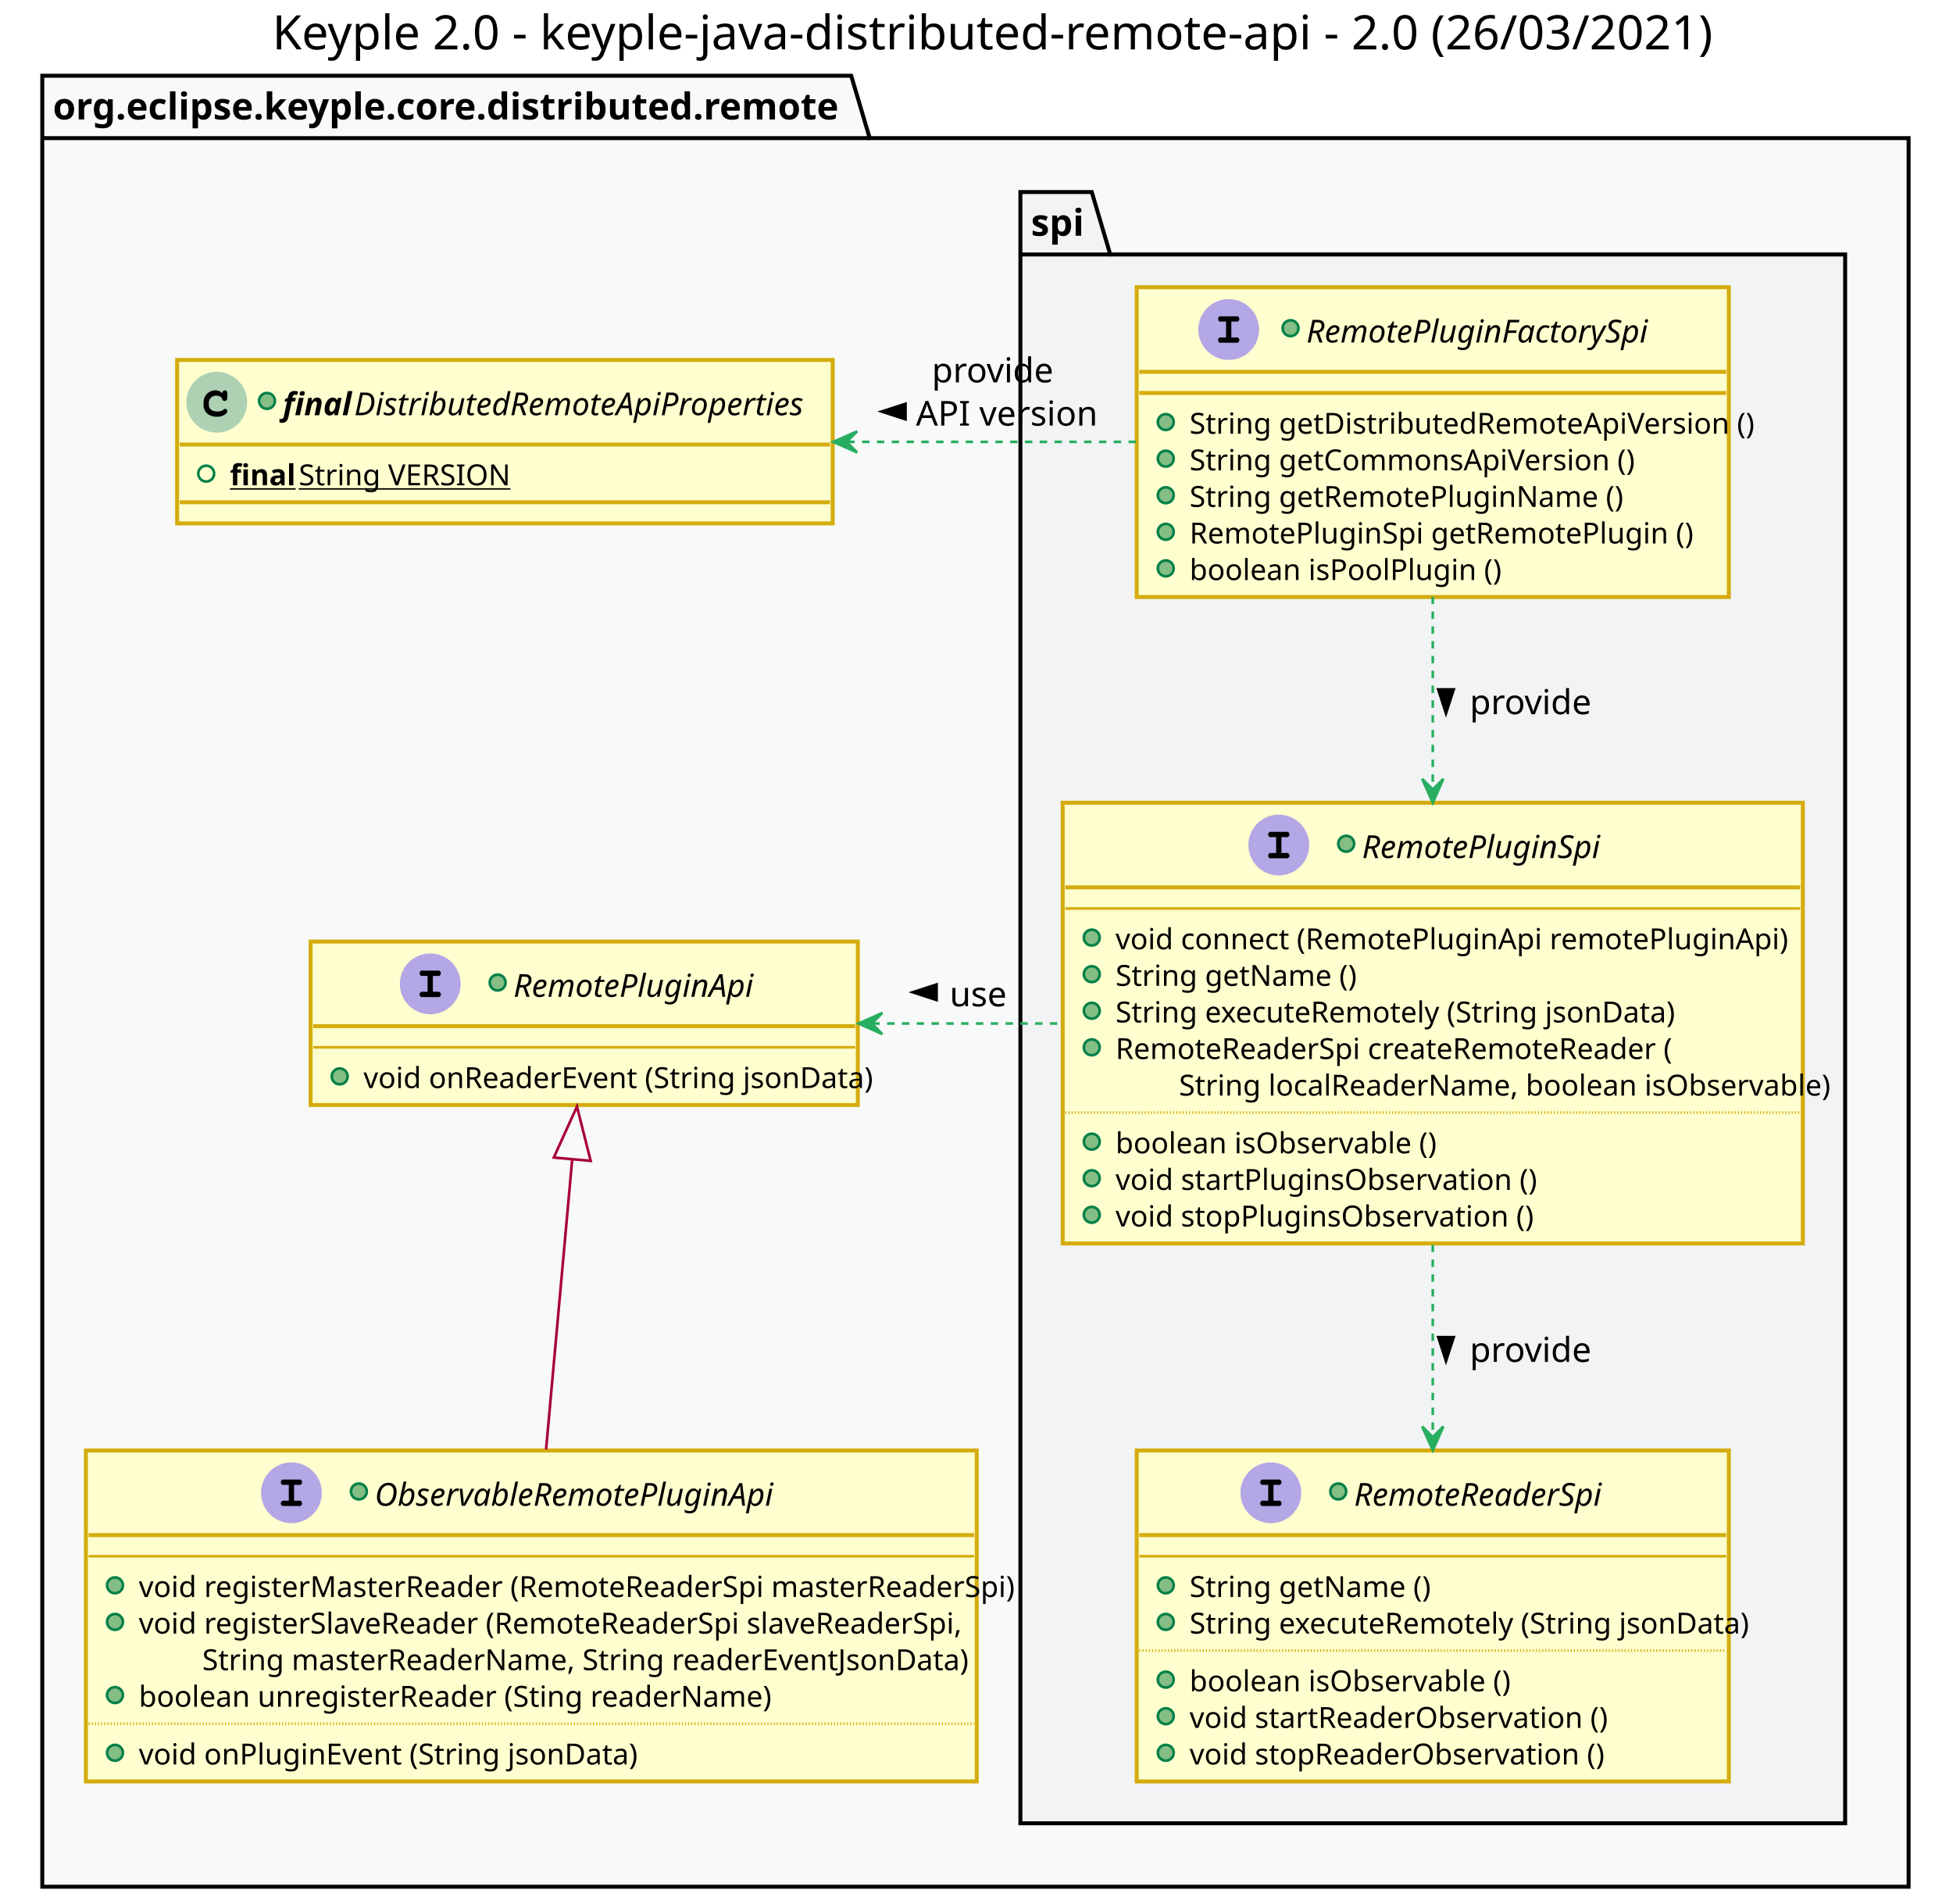
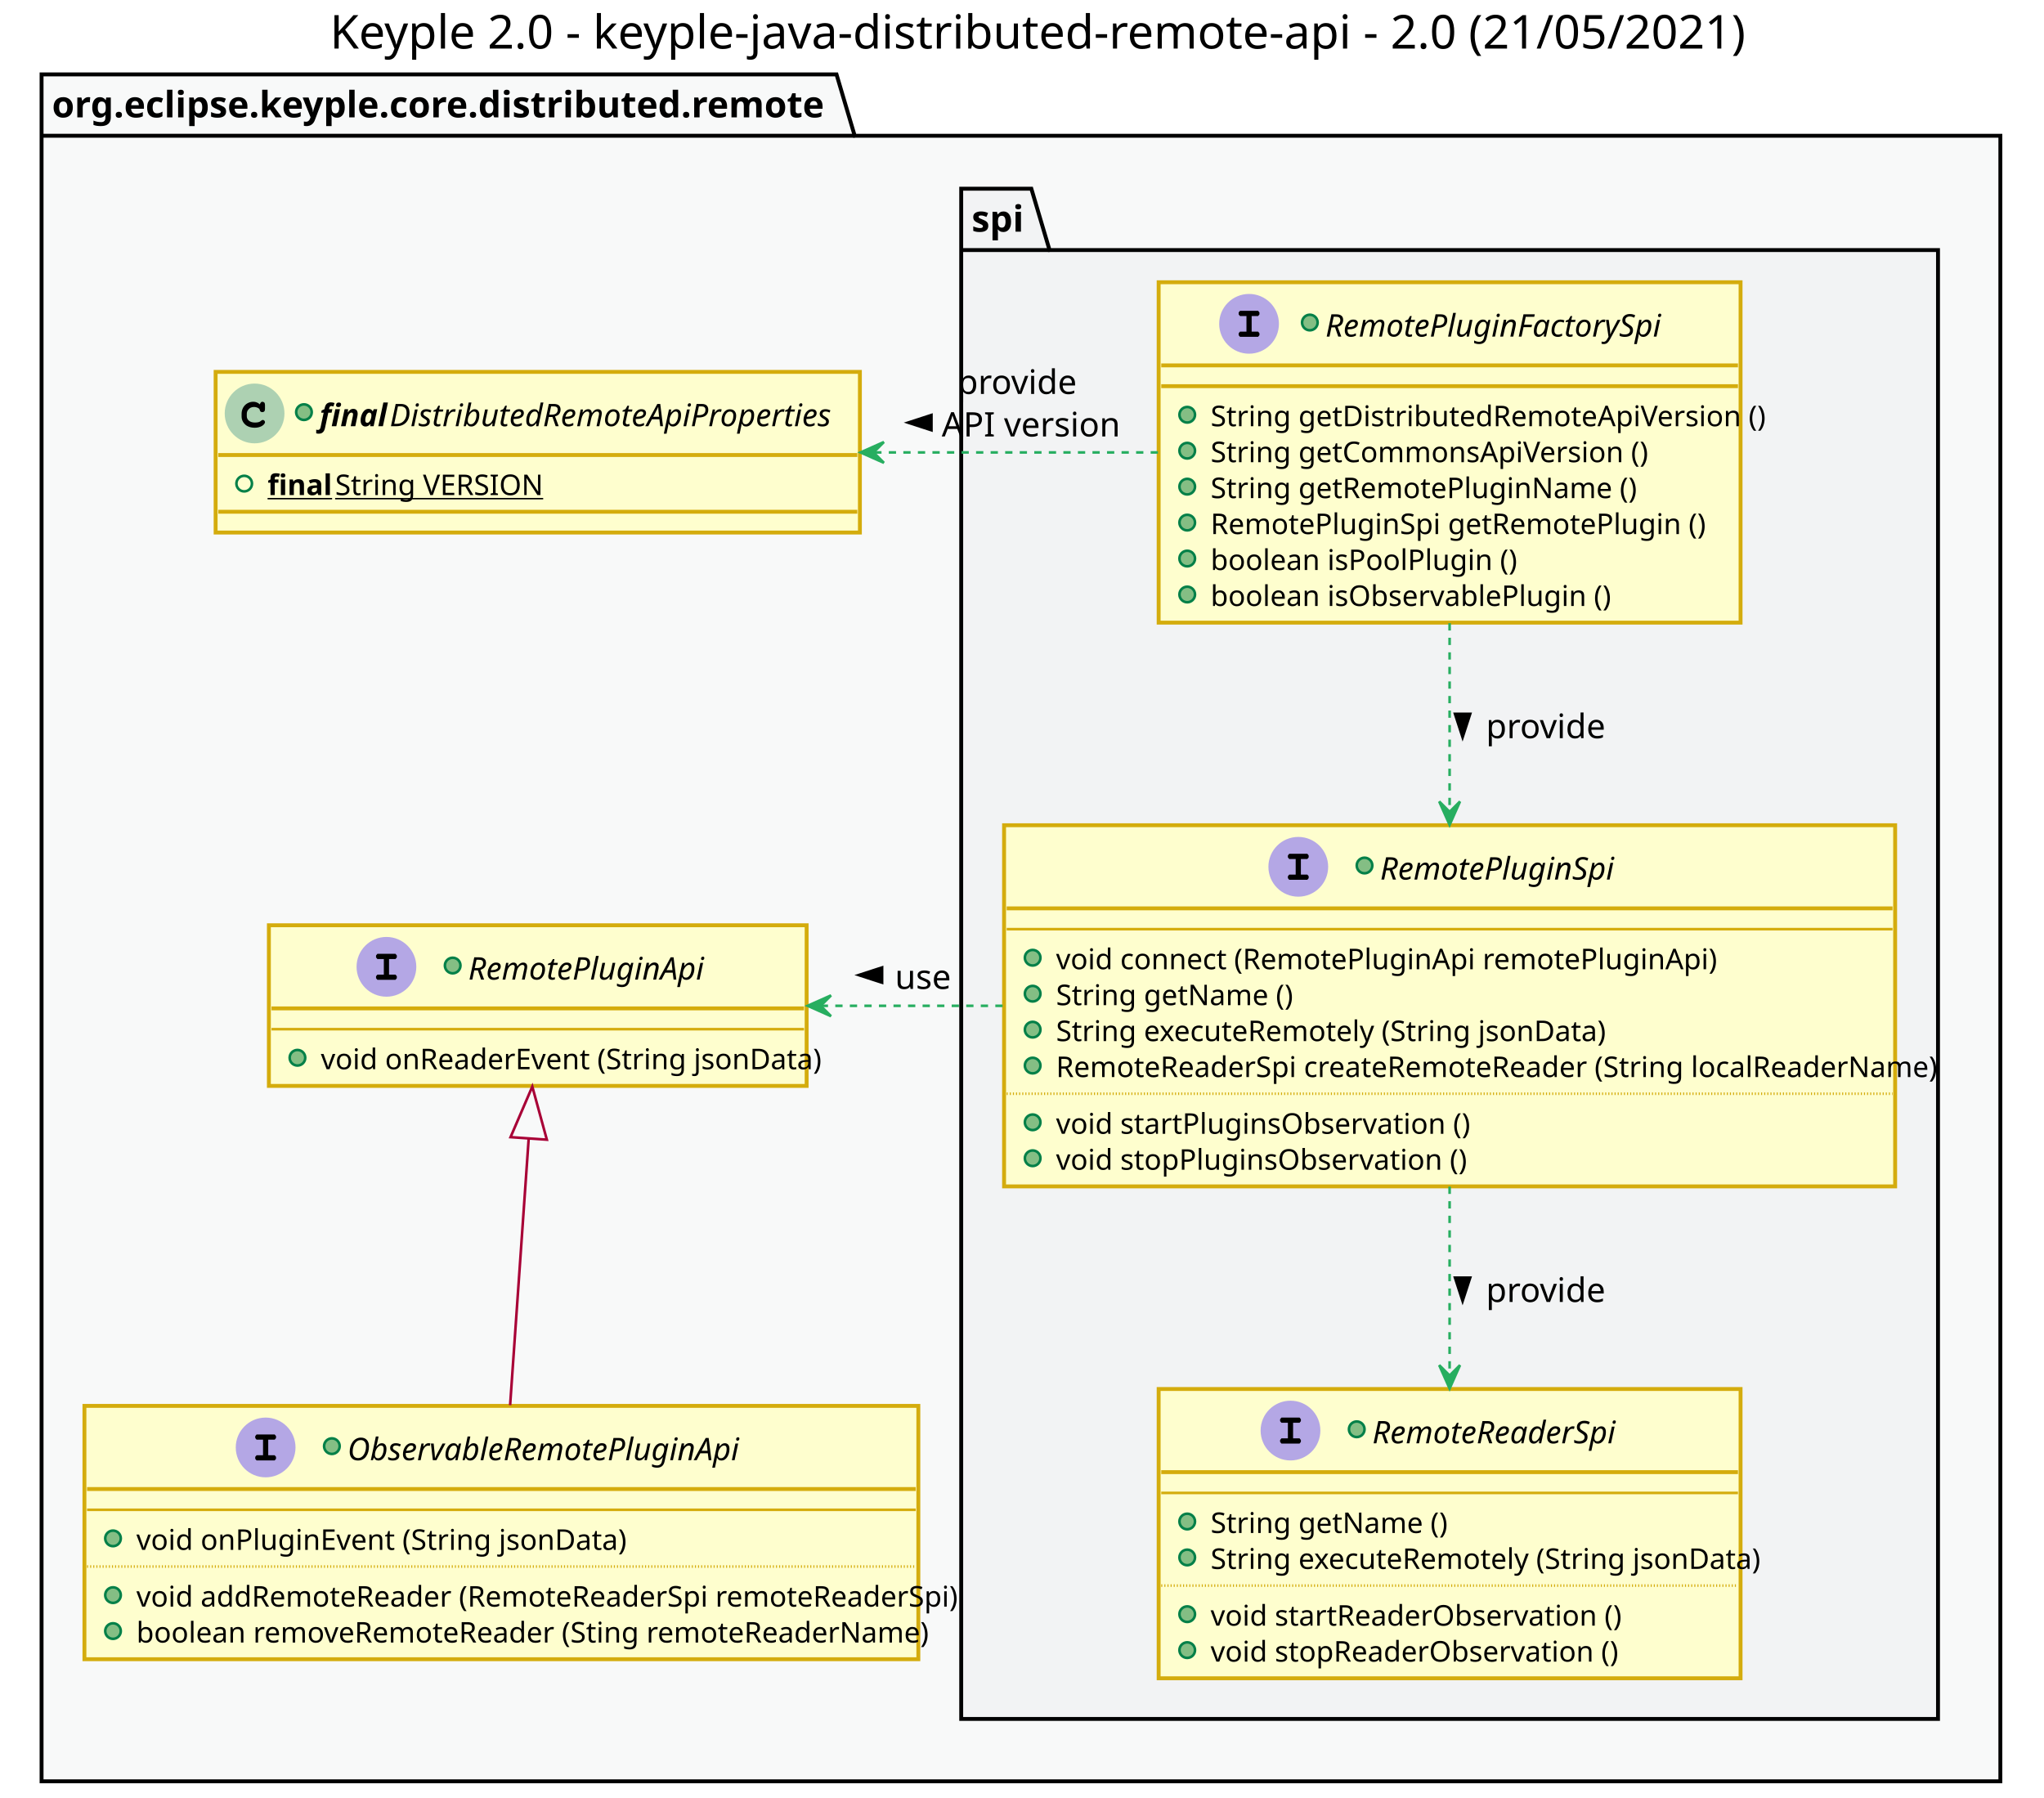
- <svg xmlns="http://www.w3.org/2000/svg" contentScriptType="application/ecmascript" contentStyleType="text/css" height="1800px" preserveAspectRatio="none" style="width:1847px;height:1800px;" version="1.1" viewBox="0 0 1847 1800" width="1847.5px" zoomAndPan="magnify">
+ <svg xmlns="http://www.w3.org/2000/svg" contentScriptType="application/ecmascript" contentStyleType="text/css" height="1730px" preserveAspectRatio="none" style="width:1967px;height:1730px;" version="1.1" viewBox="0 0 1967 1730" width="1967.5px" zoomAndPan="magnify">
  <defs />
  <g>
-     <text fill="#000000" font-family="sans-serif" font-size="45" lengthAdjust="spacing" textLength="1300" x="257.5" y="46.714">Keyple 2.0 - keyple-java-distributed-remote-api - 2.0 (26/03/2021)</text>
-     <polygon fill="#F8F9F9" points="40,71.602,805,71.602,822.5,130.625,1805,130.625,1805,1784.102,40,1784.102,40,71.602" style="stroke:#000000;stroke-width:3.75;" />
+     <text fill="#000000" font-family="sans-serif" font-size="45" lengthAdjust="spacing" textLength="1300" x="317.5" y="46.714">Keyple 2.0 - keyple-java-distributed-remote-api - 2.0 (21/05/2021)</text>
+     <polygon fill="#F8F9F9" points="40,71.602,805,71.602,822.5,130.625,1925,130.625,1925,1714.102,40,1714.102,40,71.602" style="stroke:#000000;stroke-width:3.75;" />
    <line style="stroke:#000000;stroke-width:3.75;" x1="40" x2="822.5" y1="130.625" y2="130.625" />
    <text fill="#000000" font-family="sans-serif" font-size="35" font-weight="bold" lengthAdjust="spacing" textLength="750" x="50" y="112.935">org.eclipse.keyple.core.distributed.remote</text>
-     <polygon fill="#F2F3F4" points="965,181.602,1032.5,181.602,1050,240.625,1745,240.625,1745,1724.102,965,1724.102,965,181.602" style="stroke:#000000;stroke-width:3.75;" />
-     <line style="stroke:#000000;stroke-width:3.75;" x1="965" x2="1050" y1="240.625" y2="240.625" />
-     <text fill="#000000" font-family="sans-serif" font-size="35" font-weight="bold" lengthAdjust="spacing" textLength="52.5" x="975" y="222.935">spi</text>
-     <rect codeLine="48" fill="#FEFECE" height="154.59" id="ApiProperties" style="stroke:#D4AC0D;stroke-width:3.75;" width="620" x="167.5" y="340.352" />
-     <ellipse cx="205" cy="380.352" fill="#ADD1B2" rx="27.5" ry="27.5" style="stroke:#ADD1B2;stroke-width:2.5;" />
-     <path d="M210,371.602 Q210.508,370.352 211.094,369.727 Q211.68,369.102 212.344,369.102 Q213.516,369.102 214.258,369.805 Q215,370.508 215,372.148 L215,376.055 Q215,377.695 214.297,378.398 Q213.594,379.102 212.5,379.102 Q211.523,379.102 210.898,378.672 Q210.273,378.242 210,377.109 Q209.883,376.328 209.453,375.898 Q208.672,375.078 207.266,374.609 Q205.859,374.102 204.453,374.102 Q202.695,374.102 201.211,374.805 Q199.766,375.508 198.633,377.07 Q197.5,378.633 197.5,380.781 L197.5,383.086 Q197.5,385.664 199.609,387.383 Q201.719,389.102 205.469,389.102 Q207.695,389.102 209.258,388.594 Q210.156,388.32 211.172,387.422 Q211.836,386.914 212.188,386.758 Q212.539,386.602 212.969,386.602 Q213.789,386.602 214.375,387.266 Q215,387.891 215,388.789 Q215,389.648 214.141,390.664 Q212.891,392.148 210.898,392.969 Q208.281,394.102 205.078,394.102 Q201.328,394.102 198.32,392.617 Q195.898,391.445 194.18,388.906 Q192.5,386.367 192.5,383.359 L192.5,380.625 Q192.5,377.5 193.984,374.766 Q195.508,372.031 198.125,370.586 Q200.781,369.102 203.75,369.102 Q205.547,369.102 207.109,369.727 Q208.672,370.352 210,371.602 Z " fill="#000000" />
-     <ellipse cx="252.5" cy="379.102" fill="#84BE84" rx="7.5" ry="7.5" style="stroke:#038048;stroke-width:2.5;" />
-     <text fill="#000000" font-family="sans-serif" font-size="30" font-style="italic" font-weight="bold" lengthAdjust="spacing" textLength="60" x="267.5" y="392.627">final</text>
-     <text fill="#000000" font-family="sans-serif" font-size="30" font-style="italic" lengthAdjust="spacing" textLength="445" x="335" y="392.627">DistributedRemoteApiProperties</text>
-     <line style="stroke:#D4AC0D;stroke-width:3.75;" x1="170" x2="785" y1="420.352" y2="420.352" />
-     <ellipse cx="195" cy="447.852" rx="7.5" ry="7.5" style="stroke:#038048;stroke-width:2.5;fill:none;" />
-     <text fill="#000000" font-family="sans-serif" font-size="27.5" font-weight="bold" lengthAdjust="spacing" text-decoration="underline" textLength="57.5" x="217.5" y="458.899">final</text>
-     <text fill="#000000" font-family="sans-serif" font-size="27.5" lengthAdjust="spacing" text-decoration="underline" textLength="190" x="282.5" y="458.899">String VERSION</text>
-     <line style="stroke:#D4AC0D;stroke-width:3.75;" x1="170" x2="785" y1="474.941" y2="474.941" />
-     <rect codeLine="51" fill="#FEFECE" height="154.59" id="RemotePluginApi" style="stroke:#D4AC0D;stroke-width:3.75;" width="517.5" x="293.75" y="890.352" />
-     <ellipse cx="406.875" cy="930.352" fill="#B4A7E5" rx="27.5" ry="27.5" style="stroke:#B4A7E5;stroke-width:2.5;" />
-     <path d="M409.375,922.852 L409.375,937.852 L414.375,937.852 L415.586,937.852 L416.875,939.414 L416.875,940.352 L416.875,941.289 L415.586,942.852 L414.375,942.852 L399.375,942.852 L398.164,942.852 L396.875,941.289 L396.875,940.352 L396.875,939.414 L398.164,937.852 L399.375,937.852 L404.375,937.852 L404.375,922.852 L399.375,922.852 L398.164,922.852 L396.875,921.289 L396.875,920.352 L396.875,919.414 L398.164,917.852 L399.375,917.852 L414.375,917.852 L415.586,917.852 L416.875,919.414 L416.875,920.352 L416.875,921.289 L415.586,922.852 L414.375,922.852 L409.375,922.852 Z " fill="#000000" />
-     <ellipse cx="470.625" cy="929.102" fill="#84BE84" rx="7.5" ry="7.5" style="stroke:#038048;stroke-width:2.5;" />
-     <text fill="#000000" font-family="sans-serif" font-size="30" font-style="italic" lengthAdjust="spacing" textLength="242.5" x="485.625" y="942.627">RemotePluginApi</text>
-     <line style="stroke:#D4AC0D;stroke-width:3.75;" x1="296.25" x2="808.75" y1="970.352" y2="970.352" />
-     <line style="stroke:#D4AC0D;stroke-width:2.5;" x1="296.25" x2="808.75" y1="990.352" y2="990.352" />
-     <ellipse cx="321.25" cy="1017.852" fill="#84BE84" rx="7.5" ry="7.5" style="stroke:#038048;stroke-width:2.5;" />
-     <text fill="#000000" font-family="sans-serif" font-size="27.5" lengthAdjust="spacing" textLength="452.5" x="343.75" y="1028.899">void onReaderEvent (String jsonData)</text>
-     <rect codeLine="55" fill="#FEFECE" height="312.949" id="ObservableRemotePluginApi" style="stroke:#D4AC0D;stroke-width:3.75;" width="842.5" x="81.25" y="1371.602" />
-     <ellipse cx="275.625" cy="1411.602" fill="#B4A7E5" rx="27.5" ry="27.5" style="stroke:#B4A7E5;stroke-width:2.5;" />
-     <path d="M278.125,1404.102 L278.125,1419.102 L283.125,1419.102 L284.336,1419.102 L285.625,1420.664 L285.625,1421.602 L285.625,1422.539 L284.336,1424.102 L283.125,1424.102 L268.125,1424.102 L266.914,1424.102 L265.625,1422.539 L265.625,1421.602 L265.625,1420.664 L266.914,1419.102 L268.125,1419.102 L273.125,1419.102 L273.125,1404.102 L268.125,1404.102 L266.914,1404.102 L265.625,1402.539 L265.625,1401.602 L265.625,1400.664 L266.914,1399.102 L268.125,1399.102 L283.125,1399.102 L284.336,1399.102 L285.625,1400.664 L285.625,1401.602 L285.625,1402.539 L284.336,1404.102 L283.125,1404.102 L278.125,1404.102 Z " fill="#000000" />
-     <ellipse cx="339.375" cy="1410.352" fill="#84BE84" rx="7.5" ry="7.5" style="stroke:#038048;stroke-width:2.5;" />
-     <text fill="#000000" font-family="sans-serif" font-size="30" font-style="italic" lengthAdjust="spacing" textLength="405" x="354.375" y="1423.877">ObservableRemotePluginApi</text>
-     <line style="stroke:#D4AC0D;stroke-width:3.75;" x1="83.75" x2="921.25" y1="1451.602" y2="1451.602" />
-     <line style="stroke:#D4AC0D;stroke-width:2.5;" x1="83.75" x2="921.25" y1="1471.602" y2="1471.602" />
-     <ellipse cx="108.75" cy="1499.102" fill="#84BE84" rx="7.5" ry="7.5" style="stroke:#038048;stroke-width:2.5;" />
-     <text fill="#000000" font-family="sans-serif" font-size="27.5" lengthAdjust="spacing" textLength="777.5" x="131.25" y="1510.149">void registerMasterReader (RemoteReaderSpi masterReaderSpi)</text>
-     <ellipse cx="108.75" cy="1533.691" fill="#84BE84" rx="7.5" ry="7.5" style="stroke:#038048;stroke-width:2.5;" />
-     <text fill="#000000" font-family="sans-serif" font-size="27.5" lengthAdjust="spacing" textLength="742.5" x="131.25" y="1544.739">void registerSlaveReader (RemoteReaderSpi slaveReaderSpi,</text>
-     <text fill="#000000" font-family="sans-serif" font-size="27.5" lengthAdjust="spacing" textLength="677.5" x="191.25" y="1579.329">String masterReaderName, String readerEventJsonData)</text>
-     <ellipse cx="108.75" cy="1602.871" fill="#84BE84" rx="7.5" ry="7.5" style="stroke:#038048;stroke-width:2.5;" />
-     <text fill="#000000" font-family="sans-serif" font-size="27.5" lengthAdjust="spacing" textLength="555" x="131.25" y="1613.918">boolean unregisterReader (Sting readerName)</text>
-     <line style="stroke:#D4AC0D;stroke-width:2.5;stroke-dasharray:1.0,2.0;" x1="83.75" x2="921.25" y1="1629.961" y2="1629.961" />
-     <ellipse cx="108.75" cy="1657.461" fill="#84BE84" rx="7.5" ry="7.5" style="stroke:#038048;stroke-width:2.5;" />
-     <text fill="#000000" font-family="sans-serif" font-size="27.5" lengthAdjust="spacing" textLength="435" x="131.25" y="1668.508">void onPluginEvent (String jsonData)</text>
-     <rect codeLine="65" fill="#FEFECE" height="292.949" id="RemotePluginFactorySpi" style="stroke:#D4AC0D;stroke-width:3.75;" width="560" x="1075" y="271.602" />
-     <ellipse cx="1162" cy="311.602" fill="#B4A7E5" rx="27.5" ry="27.5" style="stroke:#B4A7E5;stroke-width:2.5;" />
-     <path d="M1164.5,304.102 L1164.5,319.102 L1169.5,319.102 L1170.711,319.102 L1172,320.664 L1172,321.602 L1172,322.539 L1170.711,324.102 L1169.5,324.102 L1154.5,324.102 L1153.289,324.102 L1152,322.539 L1152,321.602 L1152,320.664 L1153.289,319.102 L1154.5,319.102 L1159.5,319.102 L1159.5,304.102 L1154.5,304.102 L1153.289,304.102 L1152,302.539 L1152,301.602 L1152,300.664 L1153.289,299.102 L1154.5,299.102 L1169.5,299.102 L1170.711,299.102 L1172,300.664 L1172,301.602 L1172,302.539 L1170.711,304.102 L1169.5,304.102 L1164.5,304.102 Z " fill="#000000" />
-     <ellipse cx="1220.5" cy="310.352" fill="#84BE84" rx="7.5" ry="7.5" style="stroke:#038048;stroke-width:2.5;" />
-     <text fill="#000000" font-family="sans-serif" font-size="30" font-style="italic" lengthAdjust="spacing" textLength="342.5" x="1235.5" y="323.877">RemotePluginFactorySpi</text>
-     <line style="stroke:#D4AC0D;stroke-width:3.75;" x1="1077.5" x2="1632.5" y1="351.602" y2="351.602" />
-     <line style="stroke:#D4AC0D;stroke-width:3.75;" x1="1077.5" x2="1632.5" y1="371.602" y2="371.602" />
-     <ellipse cx="1102.5" cy="399.102" fill="#84BE84" rx="7.5" ry="7.5" style="stroke:#038048;stroke-width:2.5;" />
-     <text fill="#000000" font-family="sans-serif" font-size="27.5" lengthAdjust="spacing" textLength="495" x="1125" y="410.149">String getDistributedRemoteApiVersion ()</text>
-     <ellipse cx="1102.5" cy="433.691" fill="#84BE84" rx="7.5" ry="7.5" style="stroke:#038048;stroke-width:2.5;" />
-     <text fill="#000000" font-family="sans-serif" font-size="27.5" lengthAdjust="spacing" textLength="395" x="1125" y="444.739">String getCommonsApiVersion ()</text>
-     <ellipse cx="1102.5" cy="468.281" fill="#84BE84" rx="7.5" ry="7.5" style="stroke:#038048;stroke-width:2.5;" />
-     <text fill="#000000" font-family="sans-serif" font-size="27.5" lengthAdjust="spacing" textLength="370" x="1125" y="479.329">String getRemotePluginName ()</text>
-     <ellipse cx="1102.5" cy="502.871" fill="#84BE84" rx="7.5" ry="7.5" style="stroke:#038048;stroke-width:2.5;" />
-     <text fill="#000000" font-family="sans-serif" font-size="27.5" lengthAdjust="spacing" textLength="430" x="1125" y="513.918">RemotePluginSpi getRemotePlugin ()</text>
-     <ellipse cx="1102.5" cy="537.461" fill="#84BE84" rx="7.5" ry="7.5" style="stroke:#038048;stroke-width:2.5;" />
-     <text fill="#000000" font-family="sans-serif" font-size="27.5" lengthAdjust="spacing" textLength="270" x="1125" y="548.508">boolean isPoolPlugin ()</text>
-     <rect codeLine="72" fill="#FEFECE" height="416.719" id="RemotePluginSpi" style="stroke:#D4AC0D;stroke-width:3.75;" width="700" x="1005" y="759.102" />
-     <ellipse cx="1209.375" cy="799.102" fill="#B4A7E5" rx="27.5" ry="27.5" style="stroke:#B4A7E5;stroke-width:2.5;" />
-     <path d="M1211.875,791.602 L1211.875,806.602 L1216.875,806.602 L1218.086,806.602 L1219.375,808.164 L1219.375,809.102 L1219.375,810.039 L1218.086,811.602 L1216.875,811.602 L1201.875,811.602 L1200.664,811.602 L1199.375,810.039 L1199.375,809.102 L1199.375,808.164 L1200.664,806.602 L1201.875,806.602 L1206.875,806.602 L1206.875,791.602 L1201.875,791.602 L1200.664,791.602 L1199.375,790.039 L1199.375,789.102 L1199.375,788.164 L1200.664,786.602 L1201.875,786.602 L1216.875,786.602 L1218.086,786.602 L1219.375,788.164 L1219.375,789.102 L1219.375,790.039 L1218.086,791.602 L1216.875,791.602 L1211.875,791.602 Z " fill="#000000" />
-     <ellipse cx="1273.125" cy="797.852" fill="#84BE84" rx="7.5" ry="7.5" style="stroke:#038048;stroke-width:2.5;" />
-     <text fill="#000000" font-family="sans-serif" font-size="30" font-style="italic" lengthAdjust="spacing" textLength="242.5" x="1288.125" y="811.377">RemotePluginSpi</text>
-     <line style="stroke:#D4AC0D;stroke-width:3.75;" x1="1007.5" x2="1702.5" y1="839.102" y2="839.102" />
-     <line style="stroke:#D4AC0D;stroke-width:2.5;" x1="1007.5" x2="1702.5" y1="859.102" y2="859.102" />
-     <ellipse cx="1032.5" cy="886.602" fill="#84BE84" rx="7.5" ry="7.5" style="stroke:#038048;stroke-width:2.5;" />
-     <text fill="#000000" font-family="sans-serif" font-size="27.5" lengthAdjust="spacing" textLength="582.5" x="1055" y="897.649">void connect (RemotePluginApi remotePluginApi)</text>
-     <ellipse cx="1032.5" cy="921.191" fill="#84BE84" rx="7.5" ry="7.5" style="stroke:#038048;stroke-width:2.5;" />
-     <text fill="#000000" font-family="sans-serif" font-size="27.5" lengthAdjust="spacing" textLength="210" x="1055" y="932.239">String getName ()</text>
-     <ellipse cx="1032.5" cy="955.781" fill="#84BE84" rx="7.5" ry="7.5" style="stroke:#038048;stroke-width:2.5;" />
-     <text fill="#000000" font-family="sans-serif" font-size="27.5" lengthAdjust="spacing" textLength="495" x="1055" y="966.829">String executeRemotely (String jsonData)</text>
-     <ellipse cx="1032.5" cy="990.371" fill="#84BE84" rx="7.5" ry="7.5" style="stroke:#038048;stroke-width:2.5;" />
-     <text fill="#000000" font-family="sans-serif" font-size="27.5" lengthAdjust="spacing" textLength="495" x="1055" y="1001.418">RemoteReaderSpi createRemoteReader (</text>
-     <text fill="#000000" font-family="sans-serif" font-size="27.5" lengthAdjust="spacing" textLength="575" x="1115" y="1036.008">String localReaderName, boolean isObservable)</text>
-     <line style="stroke:#D4AC0D;stroke-width:2.5;stroke-dasharray:1.0,2.0;" x1="1007.5" x2="1702.5" y1="1052.051" y2="1052.051" />
-     <ellipse cx="1032.5" cy="1079.551" fill="#84BE84" rx="7.5" ry="7.5" style="stroke:#038048;stroke-width:2.5;" />
-     <text fill="#000000" font-family="sans-serif" font-size="27.5" lengthAdjust="spacing" textLength="290" x="1055" y="1090.598">boolean isObservable ()</text>
-     <ellipse cx="1032.5" cy="1114.141" fill="#84BE84" rx="7.5" ry="7.5" style="stroke:#038048;stroke-width:2.5;" />
-     <text fill="#000000" font-family="sans-serif" font-size="27.5" lengthAdjust="spacing" textLength="372.5" x="1055" y="1125.188">void startPluginsObservation ()</text>
-     <ellipse cx="1032.5" cy="1148.73" fill="#84BE84" rx="7.5" ry="7.5" style="stroke:#038048;stroke-width:2.5;" />
-     <text fill="#000000" font-family="sans-serif" font-size="27.5" lengthAdjust="spacing" textLength="370" x="1055" y="1159.778">void stopPluginsObservation ()</text>
-     <rect codeLine="84" fill="#FEFECE" height="312.949" id="RemoteReaderSpi" style="stroke:#D4AC0D;stroke-width:3.75;" width="560" x="1075" y="1371.602" />
-     <ellipse cx="1201.875" cy="1411.602" fill="#B4A7E5" rx="27.5" ry="27.5" style="stroke:#B4A7E5;stroke-width:2.5;" />
-     <path d="M1204.375,1404.102 L1204.375,1419.102 L1209.375,1419.102 L1210.586,1419.102 L1211.875,1420.664 L1211.875,1421.602 L1211.875,1422.539 L1210.586,1424.102 L1209.375,1424.102 L1194.375,1424.102 L1193.164,1424.102 L1191.875,1422.539 L1191.875,1421.602 L1191.875,1420.664 L1193.164,1419.102 L1194.375,1419.102 L1199.375,1419.102 L1199.375,1404.102 L1194.375,1404.102 L1193.164,1404.102 L1191.875,1402.539 L1191.875,1401.602 L1191.875,1400.664 L1193.164,1399.102 L1194.375,1399.102 L1209.375,1399.102 L1210.586,1399.102 L1211.875,1400.664 L1211.875,1401.602 L1211.875,1402.539 L1210.586,1404.102 L1209.375,1404.102 L1204.375,1404.102 Z " fill="#000000" />
-     <ellipse cx="1265.625" cy="1410.352" fill="#84BE84" rx="7.5" ry="7.5" style="stroke:#038048;stroke-width:2.5;" />
-     <text fill="#000000" font-family="sans-serif" font-size="30" font-style="italic" lengthAdjust="spacing" textLength="257.5" x="1280.625" y="1423.877">RemoteReaderSpi</text>
-     <line style="stroke:#D4AC0D;stroke-width:3.75;" x1="1077.5" x2="1632.5" y1="1451.602" y2="1451.602" />
-     <line style="stroke:#D4AC0D;stroke-width:2.5;" x1="1077.5" x2="1632.5" y1="1471.602" y2="1471.602" />
-     <ellipse cx="1102.5" cy="1499.102" fill="#84BE84" rx="7.5" ry="7.5" style="stroke:#038048;stroke-width:2.5;" />
-     <text fill="#000000" font-family="sans-serif" font-size="27.5" lengthAdjust="spacing" textLength="210" x="1125" y="1510.149">String getName ()</text>
-     <ellipse cx="1102.5" cy="1533.691" fill="#84BE84" rx="7.5" ry="7.5" style="stroke:#038048;stroke-width:2.5;" />
-     <text fill="#000000" font-family="sans-serif" font-size="27.5" lengthAdjust="spacing" textLength="495" x="1125" y="1544.739">String executeRemotely (String jsonData)</text>
-     <line style="stroke:#D4AC0D;stroke-width:2.5;stroke-dasharray:1.0,2.0;" x1="1077.5" x2="1632.5" y1="1560.781" y2="1560.781" />
-     <ellipse cx="1102.5" cy="1588.281" fill="#84BE84" rx="7.5" ry="7.5" style="stroke:#038048;stroke-width:2.5;" />
-     <text fill="#000000" font-family="sans-serif" font-size="27.5" lengthAdjust="spacing" textLength="290" x="1125" y="1599.329">boolean isObservable ()</text>
-     <ellipse cx="1102.5" cy="1622.871" fill="#84BE84" rx="7.5" ry="7.5" style="stroke:#038048;stroke-width:2.5;" />
-     <text fill="#000000" font-family="sans-serif" font-size="27.5" lengthAdjust="spacing" textLength="375" x="1125" y="1633.918">void startReaderObservation ()</text>
-     <ellipse cx="1102.5" cy="1657.461" fill="#84BE84" rx="7.5" ry="7.5" style="stroke:#038048;stroke-width:2.5;" />
-     <text fill="#000000" font-family="sans-serif" font-size="27.5" lengthAdjust="spacing" textLength="372.5" x="1125" y="1668.508">void stopReaderObservation ()</text>
-     <path d="M541.097,1096.927 C533.773,1178.219 524.212,1284.349 516.438,1370.639 " fill="none" id="RemotePluginApi-backto-ObservableRemotePluginApi" style="stroke:#A80036;stroke-width:2.5;" />
-     <polygon fill="none" points="523.737,1094.587,545.653,1046.359,558.595,1097.727,523.737,1094.587" style="stroke:#A80036;stroke-width:2.5;" />
-     <path codeLine="98" d="M801.3,417.852 C891.07,417.852 987.745,417.852 1074.797,417.852 " fill="none" id="ApiProperties-backto-RemotePluginFactorySpi" style="stroke:#27AE60;stroke-width:2.5;stroke-dasharray:7.0,7.0;" />
-     <polygon fill="#27AE60" points="788.107,417.852,810.607,427.852,800.607,417.852,810.607,407.852,788.107,417.852" style="stroke:#27AE60;stroke-width:2.5;" />
-     <text fill="#000000" font-family="sans-serif" font-size="32.5" lengthAdjust="spacing" textLength="100" x="881.25" y="361.589">provide</text>
-     <polygon fill="#000000" points="833.75,389.17,856.363,396.517,856.363,381.823,833.75,389.17" style="stroke:#000000;stroke-width:2.5;" />
-     <text fill="#000000" font-family="sans-serif" font-size="32.5" lengthAdjust="spacing" textLength="162.5" x="866.25" y="402.468">API version</text>
-     <path codeLine="99" d="M1355,564.257 C1355,619.904 1355,684.832 1355,746.037 " fill="none" id="RemotePluginFactorySpi-to-RemotePluginSpi" style="stroke:#27AE60;stroke-width:2.5;stroke-dasharray:7.0,7.0;" />
-     <polygon fill="#27AE60" points="1355,759.037,1365,736.537,1355,746.537,1345,736.537,1355,759.037" style="stroke:#27AE60;stroke-width:2.5;" />
-     <polygon fill="#000000" points="1367.5,674.541,1374.847,651.928,1360.153,651.928,1367.5,674.541" style="stroke:#000000;stroke-width:2.5;" />
-     <text fill="#000000" font-family="sans-serif" font-size="32.5" lengthAdjust="spacing" textLength="100" x="1390" y="675.339">provide</text>
-     <path codeLine="101" d="M1355,1177.014 C1355,1236.897 1355,1301.497 1355,1358.609 " fill="none" id="RemotePluginSpi-to-RemoteReaderSpi" style="stroke:#27AE60;stroke-width:2.5;stroke-dasharray:7.0,7.0;" />
-     <polygon fill="#27AE60" points="1355,1371.432,1365,1348.932,1355,1358.932,1345,1348.932,1355,1371.432" style="stroke:#27AE60;stroke-width:2.5;" />
-     <polygon fill="#000000" points="1367.5,1287.041,1374.847,1264.428,1360.153,1264.428,1367.5,1287.041" style="stroke:#000000;stroke-width:2.5;" />
-     <text fill="#000000" font-family="sans-serif" font-size="32.5" lengthAdjust="spacing" textLength="100" x="1390" y="1287.839">provide</text>
-     <path codeLine="102" d="M824.957,967.852 C882.638,967.852 944.29,967.852 1004.403,967.852 " fill="none" id="RemotePluginApi-backto-RemotePluginSpi" style="stroke:#27AE60;stroke-width:2.5;stroke-dasharray:7.0,7.0;" />
-     <polygon fill="#27AE60" points="811.94,967.852,834.44,977.852,824.44,967.852,834.44,957.852,811.94,967.852" style="stroke:#27AE60;stroke-width:2.5;" />
-     <polygon fill="#000000" points="863.125,938.291,885.738,945.638,885.738,930.944,863.125,938.291" style="stroke:#000000;stroke-width:2.5;" />
-     <text fill="#000000" font-family="sans-serif" font-size="32.5" lengthAdjust="spacing" textLength="52.5" x="898.125" y="951.589">use</text>
+     <polygon fill="#F2F3F4" points="925,181.602,992.5,181.602,1010,240.625,1865,240.625,1865,1654.102,925,1654.102,925,181.602" style="stroke:#000000;stroke-width:3.75;" />
+     <line style="stroke:#000000;stroke-width:3.75;" x1="925" x2="1010" y1="240.625" y2="240.625" />
+     <text fill="#000000" font-family="sans-serif" font-size="35" font-weight="bold" lengthAdjust="spacing" textLength="52.5" x="935" y="222.935">spi</text>
+     <rect codeLine="48" fill="#FEFECE" height="154.59" id="ApiProperties" style="stroke:#D4AC0D;stroke-width:3.75;" width="620" x="207.5" y="357.852" />
+     <ellipse cx="245" cy="397.852" fill="#ADD1B2" rx="27.5" ry="27.5" style="stroke:#ADD1B2;stroke-width:2.5;" />
+     <path d="M250,389.102 Q250.508,387.852 251.094,387.227 Q251.68,386.602 252.344,386.602 Q253.516,386.602 254.258,387.305 Q255,388.008 255,389.648 L255,393.555 Q255,395.195 254.297,395.898 Q253.594,396.602 252.5,396.602 Q251.523,396.602 250.898,396.172 Q250.273,395.742 250,394.609 Q249.883,393.828 249.453,393.398 Q248.672,392.578 247.266,392.109 Q245.859,391.602 244.453,391.602 Q242.695,391.602 241.211,392.305 Q239.766,393.008 238.633,394.57 Q237.5,396.133 237.5,398.281 L237.5,400.586 Q237.5,403.164 239.609,404.883 Q241.719,406.602 245.469,406.602 Q247.695,406.602 249.258,406.094 Q250.156,405.82 251.172,404.922 Q251.836,404.414 252.188,404.258 Q252.539,404.102 252.969,404.102 Q253.789,404.102 254.375,404.766 Q255,405.391 255,406.289 Q255,407.148 254.141,408.164 Q252.891,409.648 250.898,410.469 Q248.281,411.602 245.078,411.602 Q241.328,411.602 238.32,410.117 Q235.898,408.945 234.18,406.406 Q232.5,403.867 232.5,400.859 L232.5,398.125 Q232.5,395 233.984,392.266 Q235.508,389.531 238.125,388.086 Q240.781,386.602 243.75,386.602 Q245.547,386.602 247.109,387.227 Q248.672,387.852 250,389.102 Z " fill="#000000" />
+     <ellipse cx="292.5" cy="396.602" fill="#84BE84" rx="7.5" ry="7.5" style="stroke:#038048;stroke-width:2.5;" />
+     <text fill="#000000" font-family="sans-serif" font-size="30" font-style="italic" font-weight="bold" lengthAdjust="spacing" textLength="60" x="307.5" y="410.127">final</text>
+     <text fill="#000000" font-family="sans-serif" font-size="30" font-style="italic" lengthAdjust="spacing" textLength="445" x="375" y="410.127">DistributedRemoteApiProperties</text>
+     <line style="stroke:#D4AC0D;stroke-width:3.75;" x1="210" x2="825" y1="437.852" y2="437.852" />
+     <ellipse cx="235" cy="465.352" rx="7.5" ry="7.5" style="stroke:#038048;stroke-width:2.5;fill:none;" />
+     <text fill="#000000" font-family="sans-serif" font-size="27.5" font-weight="bold" lengthAdjust="spacing" text-decoration="underline" textLength="57.5" x="257.5" y="476.399">final</text>
+     <text fill="#000000" font-family="sans-serif" font-size="27.5" lengthAdjust="spacing" text-decoration="underline" textLength="190" x="322.5" y="476.399">String VERSION</text>
+     <line style="stroke:#D4AC0D;stroke-width:3.75;" x1="210" x2="825" y1="492.441" y2="492.441" />
+     <rect codeLine="51" fill="#FEFECE" height="154.59" id="RemotePluginApi" style="stroke:#D4AC0D;stroke-width:3.75;" width="517.5" x="258.75" y="890.352" />
+     <ellipse cx="371.875" cy="930.352" fill="#B4A7E5" rx="27.5" ry="27.5" style="stroke:#B4A7E5;stroke-width:2.5;" />
+     <path d="M374.375,922.852 L374.375,937.852 L379.375,937.852 L380.586,937.852 L381.875,939.414 L381.875,940.352 L381.875,941.289 L380.586,942.852 L379.375,942.852 L364.375,942.852 L363.164,942.852 L361.875,941.289 L361.875,940.352 L361.875,939.414 L363.164,937.852 L364.375,937.852 L369.375,937.852 L369.375,922.852 L364.375,922.852 L363.164,922.852 L361.875,921.289 L361.875,920.352 L361.875,919.414 L363.164,917.852 L364.375,917.852 L379.375,917.852 L380.586,917.852 L381.875,919.414 L381.875,920.352 L381.875,921.289 L380.586,922.852 L379.375,922.852 L374.375,922.852 Z " fill="#000000" />
+     <ellipse cx="435.625" cy="929.102" fill="#84BE84" rx="7.5" ry="7.5" style="stroke:#038048;stroke-width:2.5;" />
+     <text fill="#000000" font-family="sans-serif" font-size="30" font-style="italic" lengthAdjust="spacing" textLength="242.5" x="450.625" y="942.627">RemotePluginApi</text>
+     <line style="stroke:#D4AC0D;stroke-width:3.75;" x1="261.25" x2="773.75" y1="970.352" y2="970.352" />
+     <line style="stroke:#D4AC0D;stroke-width:2.5;" x1="261.25" x2="773.75" y1="990.352" y2="990.352" />
+     <ellipse cx="286.25" cy="1017.852" fill="#84BE84" rx="7.5" ry="7.5" style="stroke:#038048;stroke-width:2.5;" />
+     <text fill="#000000" font-family="sans-serif" font-size="27.5" lengthAdjust="spacing" textLength="452.5" x="308.75" y="1028.899">void onReaderEvent (String jsonData)</text>
+     <rect codeLine="55" fill="#FEFECE" height="243.769" id="ObservableRemotePluginApi" style="stroke:#D4AC0D;stroke-width:3.75;" width="802.5" x="81.25" y="1352.852" />
+     <ellipse cx="255.625" cy="1392.852" fill="#B4A7E5" rx="27.5" ry="27.5" style="stroke:#B4A7E5;stroke-width:2.5;" />
+     <path d="M258.125,1385.352 L258.125,1400.352 L263.125,1400.352 L264.336,1400.352 L265.625,1401.914 L265.625,1402.852 L265.625,1403.789 L264.336,1405.352 L263.125,1405.352 L248.125,1405.352 L246.914,1405.352 L245.625,1403.789 L245.625,1402.852 L245.625,1401.914 L246.914,1400.352 L248.125,1400.352 L253.125,1400.352 L253.125,1385.352 L248.125,1385.352 L246.914,1385.352 L245.625,1383.789 L245.625,1382.852 L245.625,1381.914 L246.914,1380.352 L248.125,1380.352 L263.125,1380.352 L264.336,1380.352 L265.625,1381.914 L265.625,1382.852 L265.625,1383.789 L264.336,1385.352 L263.125,1385.352 L258.125,1385.352 Z " fill="#000000" />
+     <ellipse cx="319.375" cy="1391.602" fill="#84BE84" rx="7.5" ry="7.5" style="stroke:#038048;stroke-width:2.5;" />
+     <text fill="#000000" font-family="sans-serif" font-size="30" font-style="italic" lengthAdjust="spacing" textLength="405" x="334.375" y="1405.127">ObservableRemotePluginApi</text>
+     <line style="stroke:#D4AC0D;stroke-width:3.75;" x1="83.75" x2="881.25" y1="1432.852" y2="1432.852" />
+     <line style="stroke:#D4AC0D;stroke-width:2.5;" x1="83.75" x2="881.25" y1="1452.852" y2="1452.852" />
+     <ellipse cx="108.75" cy="1480.352" fill="#84BE84" rx="7.5" ry="7.5" style="stroke:#038048;stroke-width:2.5;" />
+     <text fill="#000000" font-family="sans-serif" font-size="27.5" lengthAdjust="spacing" textLength="435" x="131.25" y="1491.399">void onPluginEvent (String jsonData)</text>
+     <line style="stroke:#D4AC0D;stroke-width:2.5;stroke-dasharray:1.0,2.0;" x1="83.75" x2="881.25" y1="1507.441" y2="1507.441" />
+     <ellipse cx="108.75" cy="1534.941" fill="#84BE84" rx="7.5" ry="7.5" style="stroke:#038048;stroke-width:2.5;" />
+     <text fill="#000000" font-family="sans-serif" font-size="27.5" lengthAdjust="spacing" textLength="737.5" x="131.25" y="1545.989">void addRemoteReader (RemoteReaderSpi remoteReaderSpi)</text>
+     <ellipse cx="108.75" cy="1569.531" fill="#84BE84" rx="7.5" ry="7.5" style="stroke:#038048;stroke-width:2.5;" />
+     <text fill="#000000" font-family="sans-serif" font-size="27.5" lengthAdjust="spacing" textLength="702.5" x="131.25" y="1580.579">boolean removeRemoteReader (Sting remoteReaderName)</text>
+     <rect codeLine="63" fill="#FEFECE" height="327.539" id="RemotePluginFactorySpi" style="stroke:#D4AC0D;stroke-width:3.75;" width="560" x="1115" y="271.602" />
+     <ellipse cx="1202" cy="311.602" fill="#B4A7E5" rx="27.5" ry="27.5" style="stroke:#B4A7E5;stroke-width:2.5;" />
+     <path d="M1204.5,304.102 L1204.5,319.102 L1209.5,319.102 L1210.711,319.102 L1212,320.664 L1212,321.602 L1212,322.539 L1210.711,324.102 L1209.5,324.102 L1194.5,324.102 L1193.289,324.102 L1192,322.539 L1192,321.602 L1192,320.664 L1193.289,319.102 L1194.5,319.102 L1199.5,319.102 L1199.5,304.102 L1194.5,304.102 L1193.289,304.102 L1192,302.539 L1192,301.602 L1192,300.664 L1193.289,299.102 L1194.5,299.102 L1209.5,299.102 L1210.711,299.102 L1212,300.664 L1212,301.602 L1212,302.539 L1210.711,304.102 L1209.5,304.102 L1204.5,304.102 Z " fill="#000000" />
+     <ellipse cx="1260.5" cy="310.352" fill="#84BE84" rx="7.5" ry="7.5" style="stroke:#038048;stroke-width:2.5;" />
+     <text fill="#000000" font-family="sans-serif" font-size="30" font-style="italic" lengthAdjust="spacing" textLength="342.5" x="1275.5" y="323.877">RemotePluginFactorySpi</text>
+     <line style="stroke:#D4AC0D;stroke-width:3.75;" x1="1117.5" x2="1672.5" y1="351.602" y2="351.602" />
+     <line style="stroke:#D4AC0D;stroke-width:3.75;" x1="1117.5" x2="1672.5" y1="371.602" y2="371.602" />
+     <ellipse cx="1142.5" cy="399.102" fill="#84BE84" rx="7.5" ry="7.5" style="stroke:#038048;stroke-width:2.5;" />
+     <text fill="#000000" font-family="sans-serif" font-size="27.5" lengthAdjust="spacing" textLength="495" x="1165" y="410.149">String getDistributedRemoteApiVersion ()</text>
+     <ellipse cx="1142.5" cy="433.691" fill="#84BE84" rx="7.5" ry="7.5" style="stroke:#038048;stroke-width:2.5;" />
+     <text fill="#000000" font-family="sans-serif" font-size="27.5" lengthAdjust="spacing" textLength="395" x="1165" y="444.739">String getCommonsApiVersion ()</text>
+     <ellipse cx="1142.5" cy="468.281" fill="#84BE84" rx="7.5" ry="7.5" style="stroke:#038048;stroke-width:2.5;" />
+     <text fill="#000000" font-family="sans-serif" font-size="27.5" lengthAdjust="spacing" textLength="370" x="1165" y="479.329">String getRemotePluginName ()</text>
+     <ellipse cx="1142.5" cy="502.871" fill="#84BE84" rx="7.5" ry="7.5" style="stroke:#038048;stroke-width:2.5;" />
+     <text fill="#000000" font-family="sans-serif" font-size="27.5" lengthAdjust="spacing" textLength="430" x="1165" y="513.918">RemotePluginSpi getRemotePlugin ()</text>
+     <ellipse cx="1142.5" cy="537.461" fill="#84BE84" rx="7.5" ry="7.5" style="stroke:#038048;stroke-width:2.5;" />
+     <text fill="#000000" font-family="sans-serif" font-size="27.5" lengthAdjust="spacing" textLength="270" x="1165" y="548.508">boolean isPoolPlugin ()</text>
+     <ellipse cx="1142.5" cy="572.051" fill="#84BE84" rx="7.5" ry="7.5" style="stroke:#038048;stroke-width:2.5;" />
+     <text fill="#000000" font-family="sans-serif" font-size="27.5" lengthAdjust="spacing" textLength="360" x="1165" y="583.098">boolean isObservablePlugin ()</text>
+     <rect codeLine="71" fill="#FEFECE" height="347.539" id="RemotePluginSpi" style="stroke:#D4AC0D;stroke-width:3.75;" width="857.5" x="966.25" y="794.102" />
+     <ellipse cx="1249.375" cy="834.102" fill="#B4A7E5" rx="27.5" ry="27.5" style="stroke:#B4A7E5;stroke-width:2.5;" />
+     <path d="M1251.875,826.602 L1251.875,841.602 L1256.875,841.602 L1258.086,841.602 L1259.375,843.164 L1259.375,844.102 L1259.375,845.039 L1258.086,846.602 L1256.875,846.602 L1241.875,846.602 L1240.664,846.602 L1239.375,845.039 L1239.375,844.102 L1239.375,843.164 L1240.664,841.602 L1241.875,841.602 L1246.875,841.602 L1246.875,826.602 L1241.875,826.602 L1240.664,826.602 L1239.375,825.039 L1239.375,824.102 L1239.375,823.164 L1240.664,821.602 L1241.875,821.602 L1256.875,821.602 L1258.086,821.602 L1259.375,823.164 L1259.375,824.102 L1259.375,825.039 L1258.086,826.602 L1256.875,826.602 L1251.875,826.602 Z " fill="#000000" />
+     <ellipse cx="1313.125" cy="832.852" fill="#84BE84" rx="7.5" ry="7.5" style="stroke:#038048;stroke-width:2.5;" />
+     <text fill="#000000" font-family="sans-serif" font-size="30" font-style="italic" lengthAdjust="spacing" textLength="242.5" x="1328.125" y="846.377">RemotePluginSpi</text>
+     <line style="stroke:#D4AC0D;stroke-width:3.75;" x1="968.75" x2="1821.25" y1="874.102" y2="874.102" />
+     <line style="stroke:#D4AC0D;stroke-width:2.5;" x1="968.75" x2="1821.25" y1="894.102" y2="894.102" />
+     <ellipse cx="993.75" cy="921.602" fill="#84BE84" rx="7.5" ry="7.5" style="stroke:#038048;stroke-width:2.5;" />
+     <text fill="#000000" font-family="sans-serif" font-size="27.5" lengthAdjust="spacing" textLength="582.5" x="1016.25" y="932.649">void connect (RemotePluginApi remotePluginApi)</text>
+     <ellipse cx="993.75" cy="956.191" fill="#84BE84" rx="7.5" ry="7.5" style="stroke:#038048;stroke-width:2.5;" />
+     <text fill="#000000" font-family="sans-serif" font-size="27.5" lengthAdjust="spacing" textLength="210" x="1016.25" y="967.239">String getName ()</text>
+     <ellipse cx="993.75" cy="990.781" fill="#84BE84" rx="7.5" ry="7.5" style="stroke:#038048;stroke-width:2.5;" />
+     <text fill="#000000" font-family="sans-serif" font-size="27.5" lengthAdjust="spacing" textLength="495" x="1016.25" y="1001.829">String executeRemotely (String jsonData)</text>
+     <ellipse cx="993.75" cy="1025.371" fill="#84BE84" rx="7.5" ry="7.5" style="stroke:#038048;stroke-width:2.5;" />
+     <text fill="#000000" font-family="sans-serif" font-size="27.5" lengthAdjust="spacing" textLength="792.5" x="1016.25" y="1036.418">RemoteReaderSpi createRemoteReader (String localReaderName)</text>
+     <line style="stroke:#D4AC0D;stroke-width:2.5;stroke-dasharray:1.0,2.0;" x1="968.75" x2="1821.25" y1="1052.461" y2="1052.461" />
+     <ellipse cx="993.75" cy="1079.961" fill="#84BE84" rx="7.5" ry="7.5" style="stroke:#038048;stroke-width:2.5;" />
+     <text fill="#000000" font-family="sans-serif" font-size="27.5" lengthAdjust="spacing" textLength="372.5" x="1016.25" y="1091.008">void startPluginsObservation ()</text>
+     <ellipse cx="993.75" cy="1114.551" fill="#84BE84" rx="7.5" ry="7.5" style="stroke:#038048;stroke-width:2.5;" />
+     <text fill="#000000" font-family="sans-serif" font-size="27.5" lengthAdjust="spacing" textLength="370" x="1016.25" y="1125.598">void stopPluginsObservation ()</text>
+     <rect codeLine="81" fill="#FEFECE" height="278.359" id="RemoteReaderSpi" style="stroke:#D4AC0D;stroke-width:3.75;" width="560" x="1115" y="1336.602" />
+     <ellipse cx="1241.875" cy="1376.602" fill="#B4A7E5" rx="27.5" ry="27.5" style="stroke:#B4A7E5;stroke-width:2.5;" />
+     <path d="M1244.375,1369.102 L1244.375,1384.102 L1249.375,1384.102 L1250.586,1384.102 L1251.875,1385.664 L1251.875,1386.602 L1251.875,1387.539 L1250.586,1389.102 L1249.375,1389.102 L1234.375,1389.102 L1233.164,1389.102 L1231.875,1387.539 L1231.875,1386.602 L1231.875,1385.664 L1233.164,1384.102 L1234.375,1384.102 L1239.375,1384.102 L1239.375,1369.102 L1234.375,1369.102 L1233.164,1369.102 L1231.875,1367.539 L1231.875,1366.602 L1231.875,1365.664 L1233.164,1364.102 L1234.375,1364.102 L1249.375,1364.102 L1250.586,1364.102 L1251.875,1365.664 L1251.875,1366.602 L1251.875,1367.539 L1250.586,1369.102 L1249.375,1369.102 L1244.375,1369.102 Z " fill="#000000" />
+     <ellipse cx="1305.625" cy="1375.352" fill="#84BE84" rx="7.5" ry="7.5" style="stroke:#038048;stroke-width:2.5;" />
+     <text fill="#000000" font-family="sans-serif" font-size="30" font-style="italic" lengthAdjust="spacing" textLength="257.5" x="1320.625" y="1388.877">RemoteReaderSpi</text>
+     <line style="stroke:#D4AC0D;stroke-width:3.75;" x1="1117.5" x2="1672.5" y1="1416.602" y2="1416.602" />
+     <line style="stroke:#D4AC0D;stroke-width:2.5;" x1="1117.5" x2="1672.5" y1="1436.602" y2="1436.602" />
+     <ellipse cx="1142.5" cy="1464.102" fill="#84BE84" rx="7.5" ry="7.5" style="stroke:#038048;stroke-width:2.5;" />
+     <text fill="#000000" font-family="sans-serif" font-size="27.5" lengthAdjust="spacing" textLength="210" x="1165" y="1475.149">String getName ()</text>
+     <ellipse cx="1142.5" cy="1498.691" fill="#84BE84" rx="7.5" ry="7.5" style="stroke:#038048;stroke-width:2.5;" />
+     <text fill="#000000" font-family="sans-serif" font-size="27.5" lengthAdjust="spacing" textLength="495" x="1165" y="1509.739">String executeRemotely (String jsonData)</text>
+     <line style="stroke:#D4AC0D;stroke-width:2.5;stroke-dasharray:1.0,2.0;" x1="1117.5" x2="1672.5" y1="1525.781" y2="1525.781" />
+     <ellipse cx="1142.5" cy="1553.281" fill="#84BE84" rx="7.5" ry="7.5" style="stroke:#038048;stroke-width:2.5;" />
+     <text fill="#000000" font-family="sans-serif" font-size="27.5" lengthAdjust="spacing" textLength="375" x="1165" y="1564.329">void startReaderObservation ()</text>
+     <ellipse cx="1142.5" cy="1587.871" fill="#84BE84" rx="7.5" ry="7.5" style="stroke:#038048;stroke-width:2.5;" />
+     <text fill="#000000" font-family="sans-serif" font-size="27.5" lengthAdjust="spacing" textLength="372.5" x="1165" y="1598.918">void stopReaderObservation ()</text>
+     <path d="M508.762,1095.794 C503.303,1174.204 496.305,1274.652 490.908,1352.152 " fill="none" id="RemotePluginApi-backto-ObservableRemotePluginApi" style="stroke:#A80036;stroke-width:2.5;" />
+     <polygon fill="none" points="491.327,1094.244,512.26,1045.582,526.242,1096.677,491.327,1094.244" style="stroke:#A80036;stroke-width:2.5;" />
+     <path codeLine="94" d="M841.3,435.352 C931.07,435.352 1027.745,435.352 1114.797,435.352 " fill="none" id="ApiProperties-backto-RemotePluginFactorySpi" style="stroke:#27AE60;stroke-width:2.5;stroke-dasharray:7.0,7.0;" />
+     <polygon fill="#27AE60" points="828.107,435.352,850.607,445.352,840.607,435.352,850.607,425.352,828.107,435.352" style="stroke:#27AE60;stroke-width:2.5;" />
+     <text fill="#000000" font-family="sans-serif" font-size="32.5" lengthAdjust="spacing" textLength="100" x="921.25" y="379.089">provide</text>
+     <polygon fill="#000000" points="873.75,406.67,896.363,414.017,896.363,399.323,873.75,406.67" style="stroke:#000000;stroke-width:2.5;" />
+     <text fill="#000000" font-family="sans-serif" font-size="32.5" lengthAdjust="spacing" textLength="162.5" x="906.25" y="419.968">API version</text>
+     <path codeLine="95" d="M1395,599.704 C1395,657.102 1395,722.104 1395,781.222 " fill="none" id="RemotePluginFactorySpi-to-RemotePluginSpi" style="stroke:#27AE60;stroke-width:2.5;stroke-dasharray:7.0,7.0;" />
+     <polygon fill="#27AE60" points="1395,793.742,1405,771.242,1395,781.242,1385,771.242,1395,793.742" style="stroke:#27AE60;stroke-width:2.5;" />
+     <polygon fill="#000000" points="1407.5,709.541,1414.847,686.928,1400.153,686.928,1407.5,709.541" style="stroke:#000000;stroke-width:2.5;" />
+     <text fill="#000000" font-family="sans-serif" font-size="32.5" lengthAdjust="spacing" textLength="100" x="1430" y="710.339">provide</text>
+     <path codeLine="97" d="M1395,1141.879 C1395,1200.824 1395,1266.299 1395,1323.352 " fill="none" id="RemotePluginSpi-to-RemoteReaderSpi" style="stroke:#27AE60;stroke-width:2.5;stroke-dasharray:7.0,7.0;" />
+     <polygon fill="#27AE60" points="1395,1336.147,1405,1313.647,1395,1323.647,1385,1313.647,1395,1336.147" style="stroke:#27AE60;stroke-width:2.5;" />
+     <polygon fill="#000000" points="1407.5,1252.041,1414.847,1229.428,1400.153,1229.428,1407.5,1252.041" style="stroke:#000000;stroke-width:2.5;" />
+     <text fill="#000000" font-family="sans-serif" font-size="32.5" lengthAdjust="spacing" textLength="100" x="1430" y="1252.839">provide</text>
+     <path codeLine="98" d="M789.82,967.852 C845.69,967.852 905.79,967.852 965.655,967.852 " fill="none" id="RemotePluginApi-backto-RemotePluginSpi" style="stroke:#27AE60;stroke-width:2.5;stroke-dasharray:7.0,7.0;" />
+     <polygon fill="#27AE60" points="777.217,967.852,799.717,977.852,789.717,967.852,799.717,957.852,777.217,967.852" style="stroke:#27AE60;stroke-width:2.5;" />
+     <polygon fill="#000000" points="826.25,938.291,848.863,945.638,848.863,930.944,826.25,938.291" style="stroke:#000000;stroke-width:2.5;" />
+     <text fill="#000000" font-family="sans-serif" font-size="32.5" lengthAdjust="spacing" textLength="52.5" x="861.25" y="951.589">use</text>
  </g>
</svg>
